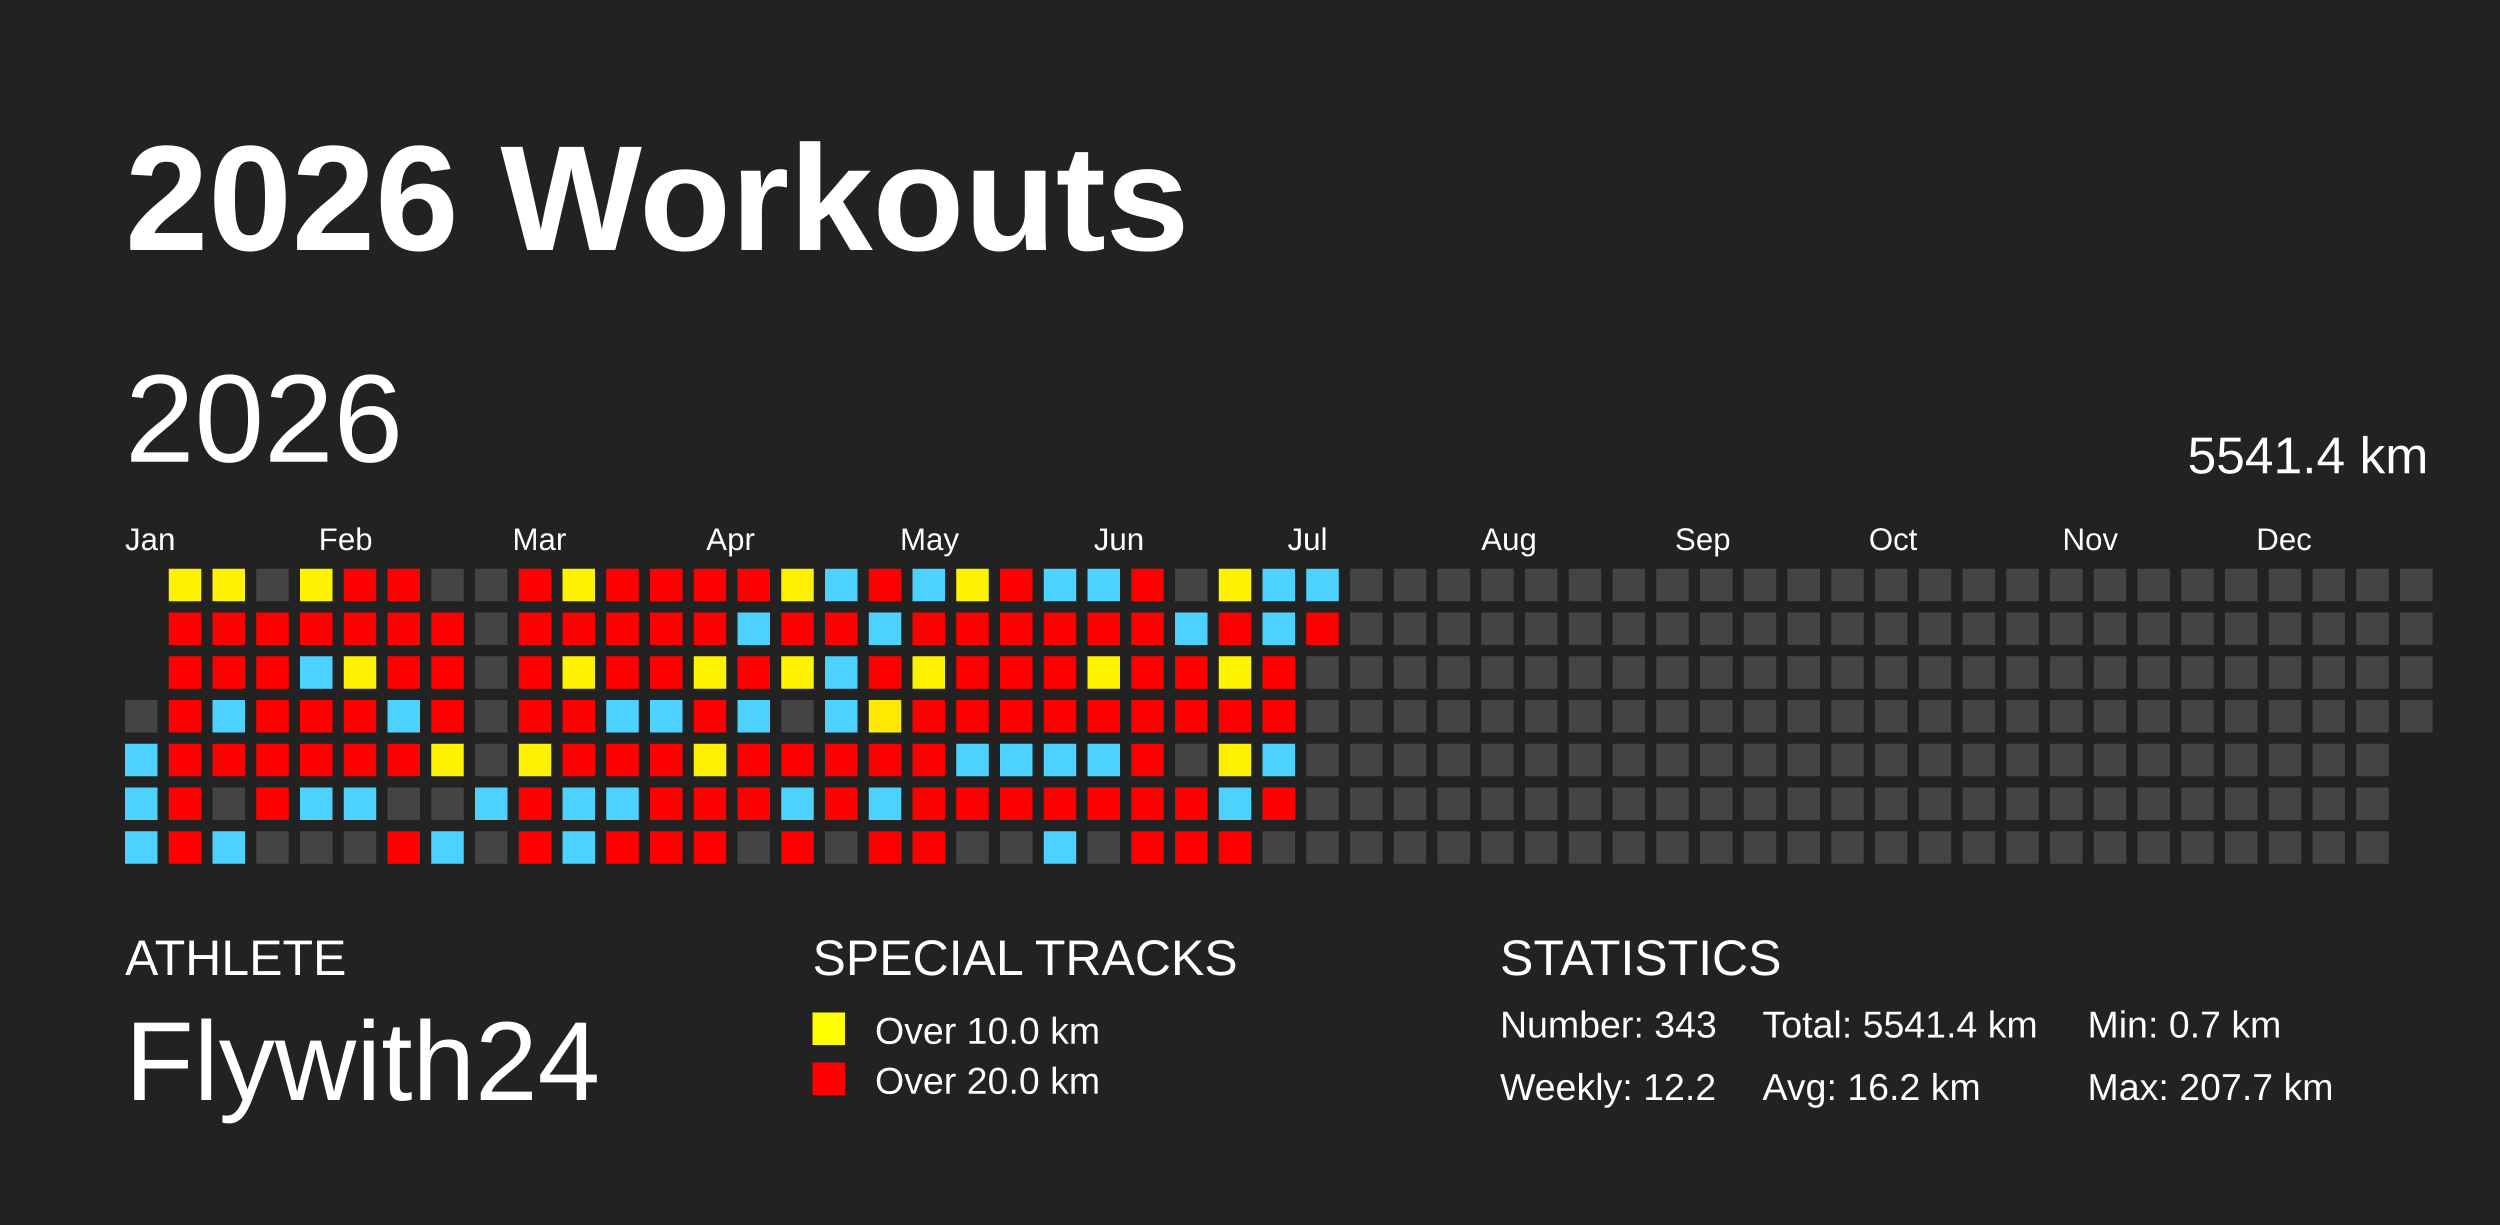
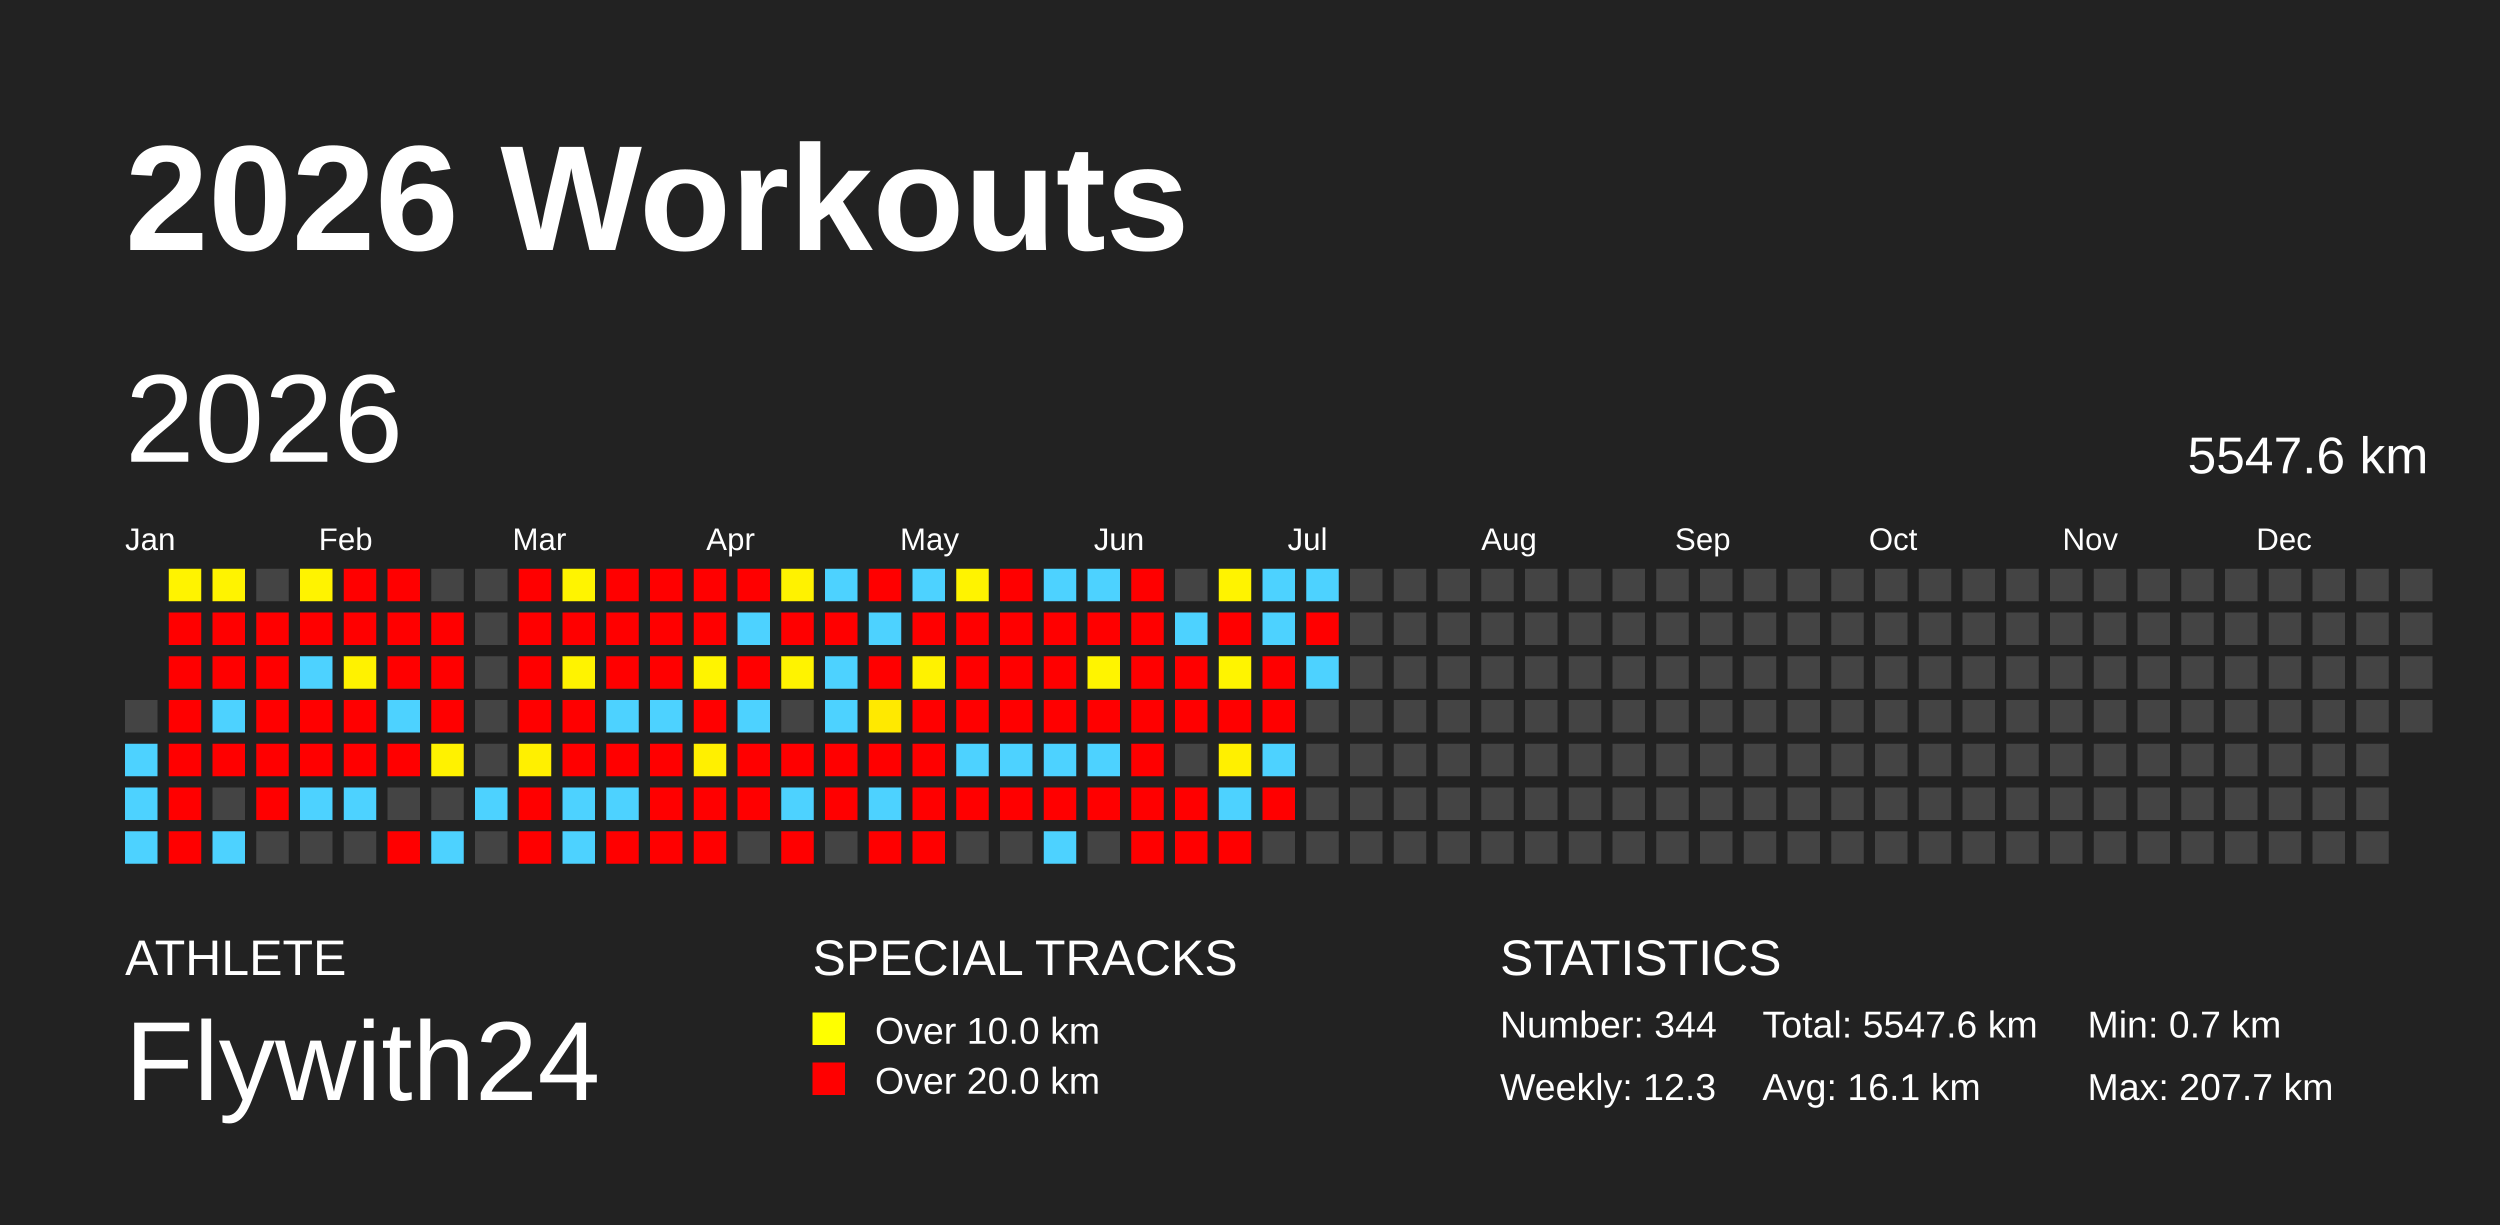
<svg xmlns="http://www.w3.org/2000/svg" baseProfile="full" height="98mm" version="1.1" viewBox="0,0,200,98" width="200mm">
  <defs />
  <rect fill="#222222" height="98" width="200" x="0" y="0" />
  <text fill="#FFFFFF" style="font-size:12px; font-family:Arial; font-weight:bold;" x="10" y="20">2026 Workouts</text>
  <text fill="#FFFFFF" style="font-size:4px; font-family:Arial" x="10" y="78">ATHLETE</text>
  <text fill="#FFFFFF" style="font-size:9px; font-family:Arial" x="10" y="88">Flywith24</text>
  <text fill="#FFFFFF" style="font-size:4px; font-family:Arial" x="65" y="78">SPECIAL TRACKS</text>
  <rect fill="yellow" height="2.6" width="2.6" x="65" y="81" />
  <text fill="#FFFFFF" style="font-size:3px; font-family:Arial" x="70" y="83.5">Over 10.0 km</text>
  <rect fill="red" height="2.6" width="2.6" x="65" y="85" />
  <text fill="#FFFFFF" style="font-size:3px; font-family:Arial" x="70" y="87.5">Over 20.0 km</text>
  <text fill="#FFFFFF" style="font-size:4px; font-family:Arial" x="120" y="78">STATISTICS</text>
-   <text fill="#FFFFFF" style="font-size:3px; font-family:Arial" x="120" y="83">Number: 343</text>
-   <text fill="#FFFFFF" style="font-size:3px; font-family:Arial" x="120" y="88">Weekly: 12.2</text>
-   <text fill="#FFFFFF" style="font-size:3px; font-family:Arial" x="141" y="83">Total: 5541.4 km</text>
-   <text fill="#FFFFFF" style="font-size:3px; font-family:Arial" x="141" y="88">Avg: 16.2 km</text>
+   <text fill="#FFFFFF" style="font-size:3px; font-family:Arial" x="120" y="83">Number: 344</text>
+   <text fill="#FFFFFF" style="font-size:3px; font-family:Arial" x="120" y="88">Weekly: 12.3</text>
+   <text fill="#FFFFFF" style="font-size:3px; font-family:Arial" x="141" y="83">Total: 5547.6 km</text>
+   <text fill="#FFFFFF" style="font-size:3px; font-family:Arial" x="141" y="88">Avg: 16.1 km</text>
  <text fill="#FFFFFF" style="font-size:3px; font-family:Arial" x="167" y="83">Min: 0.7 km</text>
  <text fill="#FFFFFF" style="font-size:3px; font-family:Arial" x="167" y="88">Max: 207.7 km</text>
  <text dominant-baseline="hanging" fill="#FFFFFF" style="font-size:10.0px; font-family:Arial;" x="10" y="30">2026</text>
-   <text dominant-baseline="hanging" fill="#FFFFFF" style="font-size:4.125px; font-family:Arial;" x="175" y="35">5541.4 km</text>
+   <text dominant-baseline="hanging" fill="#FFFFFF" style="font-size:4.125px; font-family:Arial;" x="175" y="35">5547.6 km</text>
  <text fill="#FFFFFF" style="font-size:2.5px; font-family:Arial" x="10.0" y="44">Jan</text>
  <text fill="#FFFFFF" style="font-size:2.5px; font-family:Arial" x="25.5" y="44">Feb</text>
  <text fill="#FFFFFF" style="font-size:2.5px; font-family:Arial" x="41.0" y="44">Mar</text>
  <text fill="#FFFFFF" style="font-size:2.5px; font-family:Arial" x="56.5" y="44">Apr</text>
  <text fill="#FFFFFF" style="font-size:2.5px; font-family:Arial" x="72.0" y="44">May</text>
  <text fill="#FFFFFF" style="font-size:2.5px; font-family:Arial" x="87.5" y="44">Jun</text>
  <text fill="#FFFFFF" style="font-size:2.5px; font-family:Arial" x="103.0" y="44">Jul</text>
  <text fill="#FFFFFF" style="font-size:2.5px; font-family:Arial" x="118.5" y="44">Aug</text>
  <text fill="#FFFFFF" style="font-size:2.5px; font-family:Arial" x="134.0" y="44">Sep</text>
  <text fill="#FFFFFF" style="font-size:2.5px; font-family:Arial" x="149.5" y="44">Oct</text>
  <text fill="#FFFFFF" style="font-size:2.5px; font-family:Arial" x="165.0" y="44">Nov</text>
  <text fill="#FFFFFF" style="font-size:2.5px; font-family:Arial" x="180.5" y="44">Dec</text>
  <rect fill="#444444" height="2.6" width="2.6" x="10.0" y="56.0" />
  <rect fill="#4dd2ff" height="2.6" width="2.6" x="10.0" y="59.5" />
  <rect fill="#4dd2ff" height="2.6" width="2.6" x="10.0" y="63.0" />
  <rect fill="#4dd2ff" height="2.6" width="2.6" x="10.0" y="66.5" />
  <rect fill="#fff300" height="2.6" width="2.6" x="13.5" y="45.5" />
  <rect fill="red" height="2.6" width="2.6" x="13.5" y="49.0" />
  <rect fill="red" height="2.6" width="2.6" x="13.5" y="52.5" />
  <rect fill="red" height="2.6" width="2.6" x="13.5" y="56.0" />
  <rect fill="red" height="2.6" width="2.6" x="13.5" y="59.5" />
  <rect fill="red" height="2.6" width="2.6" x="13.5" y="63.0" />
  <rect fill="red" height="2.6" width="2.6" x="13.5" y="66.5" />
  <rect fill="#fff300" height="2.6" width="2.6" x="17.0" y="45.5" />
  <rect fill="red" height="2.6" width="2.6" x="17.0" y="49.0" />
  <rect fill="red" height="2.6" width="2.6" x="17.0" y="52.5" />
  <rect fill="#4dd2ff" height="2.6" width="2.6" x="17.0" y="56.0" />
  <rect fill="red" height="2.6" width="2.6" x="17.0" y="59.5" />
  <rect fill="#444444" height="2.6" width="2.6" x="17.0" y="63.0" />
  <rect fill="#4dd2ff" height="2.6" width="2.6" x="17.0" y="66.5" />
  <rect fill="#444444" height="2.6" width="2.6" x="20.5" y="45.5" />
  <rect fill="red" height="2.6" width="2.6" x="20.5" y="49.0" />
  <rect fill="red" height="2.6" width="2.6" x="20.5" y="52.5" />
  <rect fill="red" height="2.6" width="2.6" x="20.5" y="56.0" />
  <rect fill="red" height="2.6" width="2.6" x="20.5" y="59.5" />
  <rect fill="red" height="2.6" width="2.6" x="20.5" y="63.0" />
  <rect fill="#444444" height="2.6" width="2.6" x="20.5" y="66.5" />
  <rect fill="#fff300" height="2.6" width="2.6" x="24.0" y="45.5" />
  <rect fill="red" height="2.6" width="2.6" x="24.0" y="49.0" />
  <rect fill="#4dd2ff" height="2.6" width="2.6" x="24.0" y="52.5" />
  <rect fill="red" height="2.6" width="2.6" x="24.0" y="56.0" />
  <rect fill="red" height="2.6" width="2.6" x="24.0" y="59.5" />
  <rect fill="#4dd2ff" height="2.6" width="2.6" x="24.0" y="63.0" />
  <rect fill="#444444" height="2.6" width="2.6" x="24.0" y="66.5" />
  <rect fill="red" height="2.6" width="2.6" x="27.5" y="45.5" />
  <rect fill="red" height="2.6" width="2.6" x="27.5" y="49.0" />
  <rect fill="#fff200" height="2.6" width="2.6" x="27.5" y="52.5" />
  <rect fill="red" height="2.6" width="2.6" x="27.5" y="56.0" />
  <rect fill="red" height="2.6" width="2.6" x="27.5" y="59.5" />
  <rect fill="#4dd2ff" height="2.6" width="2.6" x="27.5" y="63.0" />
  <rect fill="#444444" height="2.6" width="2.6" x="27.5" y="66.5" />
  <rect fill="red" height="2.6" width="2.6" x="31.0" y="45.5" />
  <rect fill="red" height="2.6" width="2.6" x="31.0" y="49.0" />
  <rect fill="red" height="2.6" width="2.6" x="31.0" y="52.5" />
  <rect fill="#4dd2ff" height="2.6" width="2.6" x="31.0" y="56.0" />
  <rect fill="red" height="2.6" width="2.6" x="31.0" y="59.5" />
  <rect fill="#444444" height="2.6" width="2.6" x="31.0" y="63.0" />
  <rect fill="red" height="2.6" width="2.6" x="31.0" y="66.5" />
  <rect fill="#444444" height="2.6" width="2.6" x="34.5" y="45.5" />
  <rect fill="red" height="2.6" width="2.6" x="34.5" y="49.0" />
  <rect fill="red" height="2.6" width="2.6" x="34.5" y="52.5" />
  <rect fill="red" height="2.6" width="2.6" x="34.5" y="56.0" />
  <rect fill="#fff200" height="2.6" width="2.6" x="34.5" y="59.5" />
  <rect fill="#444444" height="2.6" width="2.6" x="34.5" y="63.0" />
  <rect fill="#4dd2ff" height="2.6" width="2.6" x="34.5" y="66.5" />
  <rect fill="#444444" height="2.6" width="2.6" x="38.0" y="45.5" />
  <rect fill="#444444" height="2.6" width="2.6" x="38.0" y="49.0" />
  <rect fill="#444444" height="2.6" width="2.6" x="38.0" y="52.5" />
  <rect fill="#444444" height="2.6" width="2.6" x="38.0" y="56.0" />
  <rect fill="#444444" height="2.6" width="2.6" x="38.0" y="59.5" />
  <rect fill="#4dd2ff" height="2.6" width="2.6" x="38.0" y="63.0" />
  <rect fill="#444444" height="2.6" width="2.6" x="38.0" y="66.5" />
  <rect fill="red" height="2.6" width="2.6" x="41.5" y="45.5" />
  <rect fill="red" height="2.6" width="2.6" x="41.5" y="49.0" />
  <rect fill="red" height="2.6" width="2.6" x="41.5" y="52.5" />
  <rect fill="red" height="2.6" width="2.6" x="41.5" y="56.0" />
  <rect fill="#fff000" height="2.6" width="2.6" x="41.5" y="59.5" />
  <rect fill="red" height="2.6" width="2.6" x="41.5" y="63.0" />
  <rect fill="red" height="2.6" width="2.6" x="41.5" y="66.5" />
  <rect fill="#fff400" height="2.6" width="2.6" x="45.0" y="45.5" />
  <rect fill="red" height="2.6" width="2.6" x="45.0" y="49.0" />
  <rect fill="#fff300" height="2.6" width="2.6" x="45.0" y="52.5" />
  <rect fill="red" height="2.6" width="2.6" x="45.0" y="56.0" />
  <rect fill="red" height="2.6" width="2.6" x="45.0" y="59.5" />
  <rect fill="#4dd2ff" height="2.6" width="2.6" x="45.0" y="63.0" />
  <rect fill="#4dd2ff" height="2.6" width="2.6" x="45.0" y="66.5" />
  <rect fill="red" height="2.6" width="2.6" x="48.5" y="45.5" />
  <rect fill="red" height="2.6" width="2.6" x="48.5" y="49.0" />
  <rect fill="red" height="2.6" width="2.6" x="48.5" y="52.5" />
  <rect fill="#4dd2ff" height="2.6" width="2.6" x="48.5" y="56.0" />
  <rect fill="red" height="2.6" width="2.6" x="48.5" y="59.5" />
  <rect fill="#4dd2ff" height="2.6" width="2.6" x="48.5" y="63.0" />
  <rect fill="red" height="2.6" width="2.6" x="48.5" y="66.5" />
  <rect fill="red" height="2.6" width="2.6" x="52.0" y="45.5" />
  <rect fill="red" height="2.6" width="2.6" x="52.0" y="49.0" />
  <rect fill="red" height="2.6" width="2.6" x="52.0" y="52.5" />
  <rect fill="#4dd2ff" height="2.6" width="2.6" x="52.0" y="56.0" />
  <rect fill="red" height="2.6" width="2.6" x="52.0" y="59.5" />
  <rect fill="red" height="2.6" width="2.6" x="52.0" y="63.0" />
  <rect fill="red" height="2.6" width="2.6" x="52.0" y="66.5" />
  <rect fill="red" height="2.6" width="2.6" x="55.5" y="45.5" />
  <rect fill="red" height="2.6" width="2.6" x="55.5" y="49.0" />
  <rect fill="#fff400" height="2.6" width="2.6" x="55.5" y="52.5" />
  <rect fill="red" height="2.6" width="2.6" x="55.5" y="56.0" />
  <rect fill="#fff000" height="2.6" width="2.6" x="55.5" y="59.5" />
  <rect fill="red" height="2.6" width="2.6" x="55.5" y="63.0" />
  <rect fill="red" height="2.6" width="2.6" x="55.5" y="66.5" />
  <rect fill="red" height="2.6" width="2.6" x="59.0" y="45.5" />
  <rect fill="#4dd2ff" height="2.6" width="2.6" x="59.0" y="49.0" />
  <rect fill="red" height="2.6" width="2.6" x="59.0" y="52.5" />
  <rect fill="#4dd2ff" height="2.6" width="2.6" x="59.0" y="56.0" />
  <rect fill="red" height="2.6" width="2.6" x="59.0" y="59.5" />
  <rect fill="red" height="2.6" width="2.6" x="59.0" y="63.0" />
  <rect fill="#444444" height="2.6" width="2.6" x="59.0" y="66.5" />
  <rect fill="#fff200" height="2.6" width="2.6" x="62.5" y="45.5" />
  <rect fill="red" height="2.6" width="2.6" x="62.5" y="49.0" />
  <rect fill="#fff300" height="2.6" width="2.6" x="62.5" y="52.5" />
  <rect fill="#444444" height="2.6" width="2.6" x="62.5" y="56.0" />
  <rect fill="red" height="2.6" width="2.6" x="62.5" y="59.5" />
  <rect fill="#4dd2ff" height="2.6" width="2.6" x="62.5" y="63.0" />
  <rect fill="red" height="2.6" width="2.6" x="62.5" y="66.5" />
  <rect fill="#4dd2ff" height="2.6" width="2.6" x="66.0" y="45.5" />
  <rect fill="red" height="2.6" width="2.6" x="66.0" y="49.0" />
  <rect fill="#4dd2ff" height="2.6" width="2.6" x="66.0" y="52.5" />
  <rect fill="#4dd2ff" height="2.6" width="2.6" x="66.0" y="56.0" />
  <rect fill="red" height="2.6" width="2.6" x="66.0" y="59.5" />
  <rect fill="red" height="2.6" width="2.6" x="66.0" y="63.0" />
  <rect fill="#444444" height="2.6" width="2.6" x="66.0" y="66.5" />
  <rect fill="red" height="2.6" width="2.6" x="69.5" y="45.5" />
  <rect fill="#4dd2ff" height="2.6" width="2.6" x="69.5" y="49.0" />
  <rect fill="red" height="2.6" width="2.6" x="69.5" y="52.5" />
  <rect fill="#ffe900" height="2.6" width="2.6" x="69.5" y="56.0" />
  <rect fill="red" height="2.6" width="2.6" x="69.5" y="59.5" />
  <rect fill="#4dd2ff" height="2.6" width="2.6" x="69.5" y="63.0" />
  <rect fill="red" height="2.6" width="2.6" x="69.5" y="66.5" />
  <rect fill="#4dd2ff" height="2.6" width="2.6" x="73.0" y="45.5" />
  <rect fill="red" height="2.6" width="2.6" x="73.0" y="49.0" />
  <rect fill="#fff200" height="2.6" width="2.6" x="73.0" y="52.5" />
  <rect fill="red" height="2.6" width="2.6" x="73.0" y="56.0" />
  <rect fill="red" height="2.6" width="2.6" x="73.0" y="59.5" />
  <rect fill="red" height="2.6" width="2.6" x="73.0" y="63.0" />
  <rect fill="red" height="2.6" width="2.6" x="73.0" y="66.5" />
  <rect fill="#fff300" height="2.6" width="2.6" x="76.5" y="45.5" />
  <rect fill="red" height="2.6" width="2.6" x="76.5" y="49.0" />
  <rect fill="red" height="2.6" width="2.6" x="76.5" y="52.5" />
  <rect fill="red" height="2.6" width="2.6" x="76.5" y="56.0" />
  <rect fill="#4dd2ff" height="2.6" width="2.6" x="76.5" y="59.5" />
  <rect fill="red" height="2.6" width="2.6" x="76.5" y="63.0" />
  <rect fill="#444444" height="2.6" width="2.6" x="76.5" y="66.5" />
  <rect fill="red" height="2.6" width="2.6" x="80.0" y="45.5" />
  <rect fill="red" height="2.6" width="2.6" x="80.0" y="49.0" />
  <rect fill="red" height="2.6" width="2.6" x="80.0" y="52.5" />
  <rect fill="red" height="2.6" width="2.6" x="80.0" y="56.0" />
  <rect fill="#4dd2ff" height="2.6" width="2.6" x="80.0" y="59.5" />
  <rect fill="red" height="2.6" width="2.6" x="80.0" y="63.0" />
  <rect fill="#444444" height="2.6" width="2.6" x="80.0" y="66.5" />
  <rect fill="#4dd2ff" height="2.6" width="2.6" x="83.5" y="45.5" />
  <rect fill="red" height="2.6" width="2.6" x="83.5" y="49.0" />
  <rect fill="red" height="2.6" width="2.6" x="83.5" y="52.5" />
  <rect fill="red" height="2.6" width="2.6" x="83.5" y="56.0" />
  <rect fill="#4dd2ff" height="2.6" width="2.6" x="83.5" y="59.5" />
  <rect fill="red" height="2.6" width="2.6" x="83.5" y="63.0" />
  <rect fill="#4dd2ff" height="2.6" width="2.6" x="83.5" y="66.5" />
  <rect fill="#4dd2ff" height="2.6" width="2.6" x="87.0" y="45.5" />
  <rect fill="red" height="2.6" width="2.6" x="87.0" y="49.0" />
  <rect fill="#fff400" height="2.6" width="2.6" x="87.0" y="52.5" />
  <rect fill="red" height="2.6" width="2.6" x="87.0" y="56.0" />
  <rect fill="#4dd2ff" height="2.6" width="2.6" x="87.0" y="59.5" />
  <rect fill="red" height="2.6" width="2.6" x="87.0" y="63.0" />
  <rect fill="#444444" height="2.6" width="2.6" x="87.0" y="66.5" />
  <rect fill="red" height="2.6" width="2.6" x="90.5" y="45.5" />
  <rect fill="red" height="2.6" width="2.6" x="90.5" y="49.0" />
  <rect fill="red" height="2.6" width="2.6" x="90.5" y="52.5" />
  <rect fill="red" height="2.6" width="2.6" x="90.5" y="56.0" />
  <rect fill="red" height="2.6" width="2.6" x="90.5" y="59.5" />
  <rect fill="red" height="2.6" width="2.6" x="90.5" y="63.0" />
  <rect fill="red" height="2.6" width="2.6" x="90.5" y="66.5" />
  <rect fill="#444444" height="2.6" width="2.6" x="94.0" y="45.5" />
  <rect fill="#4dd2ff" height="2.6" width="2.6" x="94.0" y="49.0" />
  <rect fill="red" height="2.6" width="2.6" x="94.0" y="52.5" />
  <rect fill="red" height="2.6" width="2.6" x="94.0" y="56.0" />
  <rect fill="#444444" height="2.6" width="2.6" x="94.0" y="59.5" />
  <rect fill="red" height="2.6" width="2.6" x="94.0" y="63.0" />
  <rect fill="red" height="2.6" width="2.6" x="94.0" y="66.5" />
  <rect fill="#fff300" height="2.6" width="2.6" x="97.5" y="45.5" />
  <rect fill="red" height="2.6" width="2.6" x="97.5" y="49.0" />
  <rect fill="#fff400" height="2.6" width="2.6" x="97.5" y="52.5" />
  <rect fill="red" height="2.6" width="2.6" x="97.5" y="56.0" />
  <rect fill="#fff000" height="2.6" width="2.6" x="97.5" y="59.5" />
  <rect fill="#4dd2ff" height="2.6" width="2.6" x="97.5" y="63.0" />
  <rect fill="red" height="2.6" width="2.6" x="97.5" y="66.5" />
  <rect fill="#4dd2ff" height="2.6" width="2.6" x="101.0" y="45.5" />
  <rect fill="#4dd2ff" height="2.6" width="2.6" x="101.0" y="49.0" />
  <rect fill="red" height="2.6" width="2.6" x="101.0" y="52.5" />
  <rect fill="red" height="2.6" width="2.6" x="101.0" y="56.0" />
  <rect fill="#4dd2ff" height="2.6" width="2.6" x="101.0" y="59.5" />
  <rect fill="red" height="2.6" width="2.6" x="101.0" y="63.0" />
  <rect fill="#444444" height="2.6" width="2.6" x="101.0" y="66.5" />
  <rect fill="#4dd2ff" height="2.6" width="2.6" x="104.5" y="45.5" />
  <rect fill="red" height="2.6" width="2.6" x="104.5" y="49.0" />
-   <rect fill="#444444" height="2.6" width="2.6" x="104.5" y="52.5" />
+   <rect fill="#4dd2ff" height="2.6" width="2.6" x="104.5" y="52.5" />
  <rect fill="#444444" height="2.6" width="2.6" x="104.5" y="56.0" />
  <rect fill="#444444" height="2.6" width="2.6" x="104.5" y="59.5" />
  <rect fill="#444444" height="2.6" width="2.6" x="104.5" y="63.0" />
  <rect fill="#444444" height="2.6" width="2.6" x="104.5" y="66.5" />
  <rect fill="#444444" height="2.6" width="2.6" x="108.0" y="45.5" />
  <rect fill="#444444" height="2.6" width="2.6" x="108.0" y="49.0" />
  <rect fill="#444444" height="2.6" width="2.6" x="108.0" y="52.5" />
  <rect fill="#444444" height="2.6" width="2.6" x="108.0" y="56.0" />
  <rect fill="#444444" height="2.6" width="2.6" x="108.0" y="59.5" />
  <rect fill="#444444" height="2.6" width="2.6" x="108.0" y="63.0" />
  <rect fill="#444444" height="2.6" width="2.6" x="108.0" y="66.5" />
  <rect fill="#444444" height="2.6" width="2.6" x="111.5" y="45.5" />
  <rect fill="#444444" height="2.6" width="2.6" x="111.5" y="49.0" />
  <rect fill="#444444" height="2.6" width="2.6" x="111.5" y="52.5" />
  <rect fill="#444444" height="2.6" width="2.6" x="111.5" y="56.0" />
  <rect fill="#444444" height="2.6" width="2.6" x="111.5" y="59.5" />
  <rect fill="#444444" height="2.6" width="2.6" x="111.5" y="63.0" />
  <rect fill="#444444" height="2.6" width="2.6" x="111.5" y="66.5" />
  <rect fill="#444444" height="2.6" width="2.6" x="115.0" y="45.5" />
  <rect fill="#444444" height="2.6" width="2.6" x="115.0" y="49.0" />
  <rect fill="#444444" height="2.6" width="2.6" x="115.0" y="52.5" />
  <rect fill="#444444" height="2.6" width="2.6" x="115.0" y="56.0" />
  <rect fill="#444444" height="2.6" width="2.6" x="115.0" y="59.5" />
  <rect fill="#444444" height="2.6" width="2.6" x="115.0" y="63.0" />
  <rect fill="#444444" height="2.6" width="2.6" x="115.0" y="66.5" />
  <rect fill="#444444" height="2.6" width="2.6" x="118.5" y="45.5" />
  <rect fill="#444444" height="2.6" width="2.6" x="118.5" y="49.0" />
  <rect fill="#444444" height="2.6" width="2.6" x="118.5" y="52.5" />
  <rect fill="#444444" height="2.6" width="2.6" x="118.5" y="56.0" />
  <rect fill="#444444" height="2.6" width="2.6" x="118.5" y="59.5" />
  <rect fill="#444444" height="2.6" width="2.6" x="118.5" y="63.0" />
  <rect fill="#444444" height="2.6" width="2.6" x="118.5" y="66.5" />
  <rect fill="#444444" height="2.6" width="2.6" x="122.0" y="45.5" />
  <rect fill="#444444" height="2.6" width="2.6" x="122.0" y="49.0" />
  <rect fill="#444444" height="2.6" width="2.6" x="122.0" y="52.5" />
  <rect fill="#444444" height="2.6" width="2.6" x="122.0" y="56.0" />
  <rect fill="#444444" height="2.6" width="2.6" x="122.0" y="59.5" />
  <rect fill="#444444" height="2.6" width="2.6" x="122.0" y="63.0" />
  <rect fill="#444444" height="2.6" width="2.6" x="122.0" y="66.5" />
  <rect fill="#444444" height="2.6" width="2.6" x="125.5" y="45.5" />
  <rect fill="#444444" height="2.6" width="2.6" x="125.5" y="49.0" />
  <rect fill="#444444" height="2.6" width="2.6" x="125.5" y="52.5" />
  <rect fill="#444444" height="2.6" width="2.6" x="125.5" y="56.0" />
  <rect fill="#444444" height="2.6" width="2.6" x="125.5" y="59.5" />
  <rect fill="#444444" height="2.6" width="2.6" x="125.5" y="63.0" />
  <rect fill="#444444" height="2.6" width="2.6" x="125.5" y="66.5" />
  <rect fill="#444444" height="2.6" width="2.6" x="129.0" y="45.5" />
  <rect fill="#444444" height="2.6" width="2.6" x="129.0" y="49.0" />
  <rect fill="#444444" height="2.6" width="2.6" x="129.0" y="52.5" />
  <rect fill="#444444" height="2.6" width="2.6" x="129.0" y="56.0" />
  <rect fill="#444444" height="2.6" width="2.6" x="129.0" y="59.5" />
  <rect fill="#444444" height="2.6" width="2.6" x="129.0" y="63.0" />
  <rect fill="#444444" height="2.6" width="2.6" x="129.0" y="66.5" />
  <rect fill="#444444" height="2.6" width="2.6" x="132.5" y="45.5" />
  <rect fill="#444444" height="2.6" width="2.6" x="132.5" y="49.0" />
  <rect fill="#444444" height="2.6" width="2.6" x="132.5" y="52.5" />
  <rect fill="#444444" height="2.6" width="2.6" x="132.5" y="56.0" />
  <rect fill="#444444" height="2.6" width="2.6" x="132.5" y="59.5" />
  <rect fill="#444444" height="2.6" width="2.6" x="132.5" y="63.0" />
  <rect fill="#444444" height="2.6" width="2.6" x="132.5" y="66.5" />
  <rect fill="#444444" height="2.6" width="2.6" x="136.0" y="45.5" />
  <rect fill="#444444" height="2.6" width="2.6" x="136.0" y="49.0" />
  <rect fill="#444444" height="2.6" width="2.6" x="136.0" y="52.5" />
  <rect fill="#444444" height="2.6" width="2.6" x="136.0" y="56.0" />
  <rect fill="#444444" height="2.6" width="2.6" x="136.0" y="59.5" />
  <rect fill="#444444" height="2.6" width="2.6" x="136.0" y="63.0" />
  <rect fill="#444444" height="2.6" width="2.6" x="136.0" y="66.5" />
  <rect fill="#444444" height="2.6" width="2.6" x="139.5" y="45.5" />
  <rect fill="#444444" height="2.6" width="2.6" x="139.5" y="49.0" />
  <rect fill="#444444" height="2.6" width="2.6" x="139.5" y="52.5" />
  <rect fill="#444444" height="2.6" width="2.6" x="139.5" y="56.0" />
  <rect fill="#444444" height="2.6" width="2.6" x="139.5" y="59.5" />
  <rect fill="#444444" height="2.6" width="2.6" x="139.5" y="63.0" />
  <rect fill="#444444" height="2.6" width="2.6" x="139.5" y="66.5" />
  <rect fill="#444444" height="2.6" width="2.6" x="143.0" y="45.5" />
  <rect fill="#444444" height="2.6" width="2.6" x="143.0" y="49.0" />
  <rect fill="#444444" height="2.6" width="2.6" x="143.0" y="52.5" />
  <rect fill="#444444" height="2.6" width="2.6" x="143.0" y="56.0" />
  <rect fill="#444444" height="2.6" width="2.6" x="143.0" y="59.5" />
  <rect fill="#444444" height="2.6" width="2.6" x="143.0" y="63.0" />
  <rect fill="#444444" height="2.6" width="2.6" x="143.0" y="66.5" />
  <rect fill="#444444" height="2.6" width="2.6" x="146.5" y="45.5" />
  <rect fill="#444444" height="2.6" width="2.6" x="146.5" y="49.0" />
  <rect fill="#444444" height="2.6" width="2.6" x="146.5" y="52.5" />
  <rect fill="#444444" height="2.6" width="2.6" x="146.5" y="56.0" />
  <rect fill="#444444" height="2.6" width="2.6" x="146.5" y="59.5" />
  <rect fill="#444444" height="2.6" width="2.6" x="146.5" y="63.0" />
  <rect fill="#444444" height="2.6" width="2.6" x="146.5" y="66.5" />
  <rect fill="#444444" height="2.6" width="2.6" x="150.0" y="45.5" />
  <rect fill="#444444" height="2.6" width="2.6" x="150.0" y="49.0" />
  <rect fill="#444444" height="2.6" width="2.6" x="150.0" y="52.5" />
  <rect fill="#444444" height="2.6" width="2.6" x="150.0" y="56.0" />
  <rect fill="#444444" height="2.6" width="2.6" x="150.0" y="59.5" />
  <rect fill="#444444" height="2.6" width="2.6" x="150.0" y="63.0" />
  <rect fill="#444444" height="2.6" width="2.6" x="150.0" y="66.5" />
  <rect fill="#444444" height="2.6" width="2.6" x="153.5" y="45.5" />
  <rect fill="#444444" height="2.6" width="2.6" x="153.5" y="49.0" />
  <rect fill="#444444" height="2.6" width="2.6" x="153.5" y="52.5" />
  <rect fill="#444444" height="2.6" width="2.6" x="153.5" y="56.0" />
  <rect fill="#444444" height="2.6" width="2.6" x="153.5" y="59.5" />
  <rect fill="#444444" height="2.6" width="2.6" x="153.5" y="63.0" />
  <rect fill="#444444" height="2.6" width="2.6" x="153.5" y="66.5" />
  <rect fill="#444444" height="2.6" width="2.6" x="157.0" y="45.5" />
  <rect fill="#444444" height="2.6" width="2.6" x="157.0" y="49.0" />
  <rect fill="#444444" height="2.6" width="2.6" x="157.0" y="52.5" />
  <rect fill="#444444" height="2.6" width="2.6" x="157.0" y="56.0" />
  <rect fill="#444444" height="2.6" width="2.6" x="157.0" y="59.5" />
  <rect fill="#444444" height="2.6" width="2.6" x="157.0" y="63.0" />
  <rect fill="#444444" height="2.6" width="2.6" x="157.0" y="66.5" />
  <rect fill="#444444" height="2.6" width="2.6" x="160.5" y="45.5" />
  <rect fill="#444444" height="2.6" width="2.6" x="160.5" y="49.0" />
  <rect fill="#444444" height="2.6" width="2.6" x="160.5" y="52.5" />
  <rect fill="#444444" height="2.6" width="2.6" x="160.5" y="56.0" />
  <rect fill="#444444" height="2.6" width="2.6" x="160.5" y="59.5" />
  <rect fill="#444444" height="2.6" width="2.6" x="160.5" y="63.0" />
  <rect fill="#444444" height="2.6" width="2.6" x="160.5" y="66.5" />
  <rect fill="#444444" height="2.6" width="2.6" x="164.0" y="45.5" />
  <rect fill="#444444" height="2.6" width="2.6" x="164.0" y="49.0" />
  <rect fill="#444444" height="2.6" width="2.6" x="164.0" y="52.5" />
  <rect fill="#444444" height="2.6" width="2.6" x="164.0" y="56.0" />
  <rect fill="#444444" height="2.6" width="2.6" x="164.0" y="59.5" />
  <rect fill="#444444" height="2.6" width="2.6" x="164.0" y="63.0" />
  <rect fill="#444444" height="2.6" width="2.6" x="164.0" y="66.5" />
  <rect fill="#444444" height="2.6" width="2.6" x="167.5" y="45.5" />
  <rect fill="#444444" height="2.6" width="2.6" x="167.5" y="49.0" />
  <rect fill="#444444" height="2.6" width="2.6" x="167.5" y="52.5" />
  <rect fill="#444444" height="2.6" width="2.6" x="167.5" y="56.0" />
  <rect fill="#444444" height="2.6" width="2.6" x="167.5" y="59.5" />
  <rect fill="#444444" height="2.6" width="2.6" x="167.5" y="63.0" />
  <rect fill="#444444" height="2.6" width="2.6" x="167.5" y="66.5" />
  <rect fill="#444444" height="2.6" width="2.6" x="171.0" y="45.5" />
  <rect fill="#444444" height="2.6" width="2.6" x="171.0" y="49.0" />
  <rect fill="#444444" height="2.6" width="2.6" x="171.0" y="52.5" />
  <rect fill="#444444" height="2.6" width="2.6" x="171.0" y="56.0" />
  <rect fill="#444444" height="2.6" width="2.6" x="171.0" y="59.5" />
  <rect fill="#444444" height="2.6" width="2.6" x="171.0" y="63.0" />
  <rect fill="#444444" height="2.6" width="2.6" x="171.0" y="66.5" />
  <rect fill="#444444" height="2.6" width="2.6" x="174.5" y="45.5" />
  <rect fill="#444444" height="2.6" width="2.6" x="174.5" y="49.0" />
  <rect fill="#444444" height="2.6" width="2.6" x="174.5" y="52.5" />
  <rect fill="#444444" height="2.6" width="2.6" x="174.5" y="56.0" />
  <rect fill="#444444" height="2.6" width="2.6" x="174.5" y="59.5" />
  <rect fill="#444444" height="2.6" width="2.6" x="174.5" y="63.0" />
  <rect fill="#444444" height="2.6" width="2.6" x="174.5" y="66.5" />
  <rect fill="#444444" height="2.6" width="2.6" x="178.0" y="45.5" />
  <rect fill="#444444" height="2.6" width="2.6" x="178.0" y="49.0" />
  <rect fill="#444444" height="2.6" width="2.6" x="178.0" y="52.5" />
  <rect fill="#444444" height="2.6" width="2.6" x="178.0" y="56.0" />
  <rect fill="#444444" height="2.6" width="2.6" x="178.0" y="59.5" />
  <rect fill="#444444" height="2.6" width="2.6" x="178.0" y="63.0" />
  <rect fill="#444444" height="2.6" width="2.6" x="178.0" y="66.5" />
  <rect fill="#444444" height="2.6" width="2.6" x="181.5" y="45.5" />
  <rect fill="#444444" height="2.6" width="2.6" x="181.5" y="49.0" />
  <rect fill="#444444" height="2.6" width="2.6" x="181.5" y="52.5" />
  <rect fill="#444444" height="2.6" width="2.6" x="181.5" y="56.0" />
  <rect fill="#444444" height="2.6" width="2.6" x="181.5" y="59.5" />
  <rect fill="#444444" height="2.6" width="2.6" x="181.5" y="63.0" />
  <rect fill="#444444" height="2.6" width="2.6" x="181.5" y="66.5" />
  <rect fill="#444444" height="2.6" width="2.6" x="185.0" y="45.5" />
  <rect fill="#444444" height="2.6" width="2.6" x="185.0" y="49.0" />
  <rect fill="#444444" height="2.6" width="2.6" x="185.0" y="52.5" />
  <rect fill="#444444" height="2.6" width="2.6" x="185.0" y="56.0" />
  <rect fill="#444444" height="2.6" width="2.6" x="185.0" y="59.5" />
  <rect fill="#444444" height="2.6" width="2.6" x="185.0" y="63.0" />
  <rect fill="#444444" height="2.6" width="2.6" x="185.0" y="66.5" />
  <rect fill="#444444" height="2.6" width="2.6" x="188.5" y="45.5" />
  <rect fill="#444444" height="2.6" width="2.6" x="188.5" y="49.0" />
  <rect fill="#444444" height="2.6" width="2.6" x="188.5" y="52.5" />
  <rect fill="#444444" height="2.6" width="2.6" x="188.5" y="56.0" />
  <rect fill="#444444" height="2.6" width="2.6" x="188.5" y="59.5" />
  <rect fill="#444444" height="2.6" width="2.6" x="188.5" y="63.0" />
  <rect fill="#444444" height="2.6" width="2.6" x="188.5" y="66.5" />
  <rect fill="#444444" height="2.6" width="2.6" x="192.0" y="45.5" />
  <rect fill="#444444" height="2.6" width="2.6" x="192.0" y="49.0" />
  <rect fill="#444444" height="2.6" width="2.6" x="192.0" y="52.5" />
  <rect fill="#444444" height="2.6" width="2.6" x="192.0" y="56.0" />
</svg>
